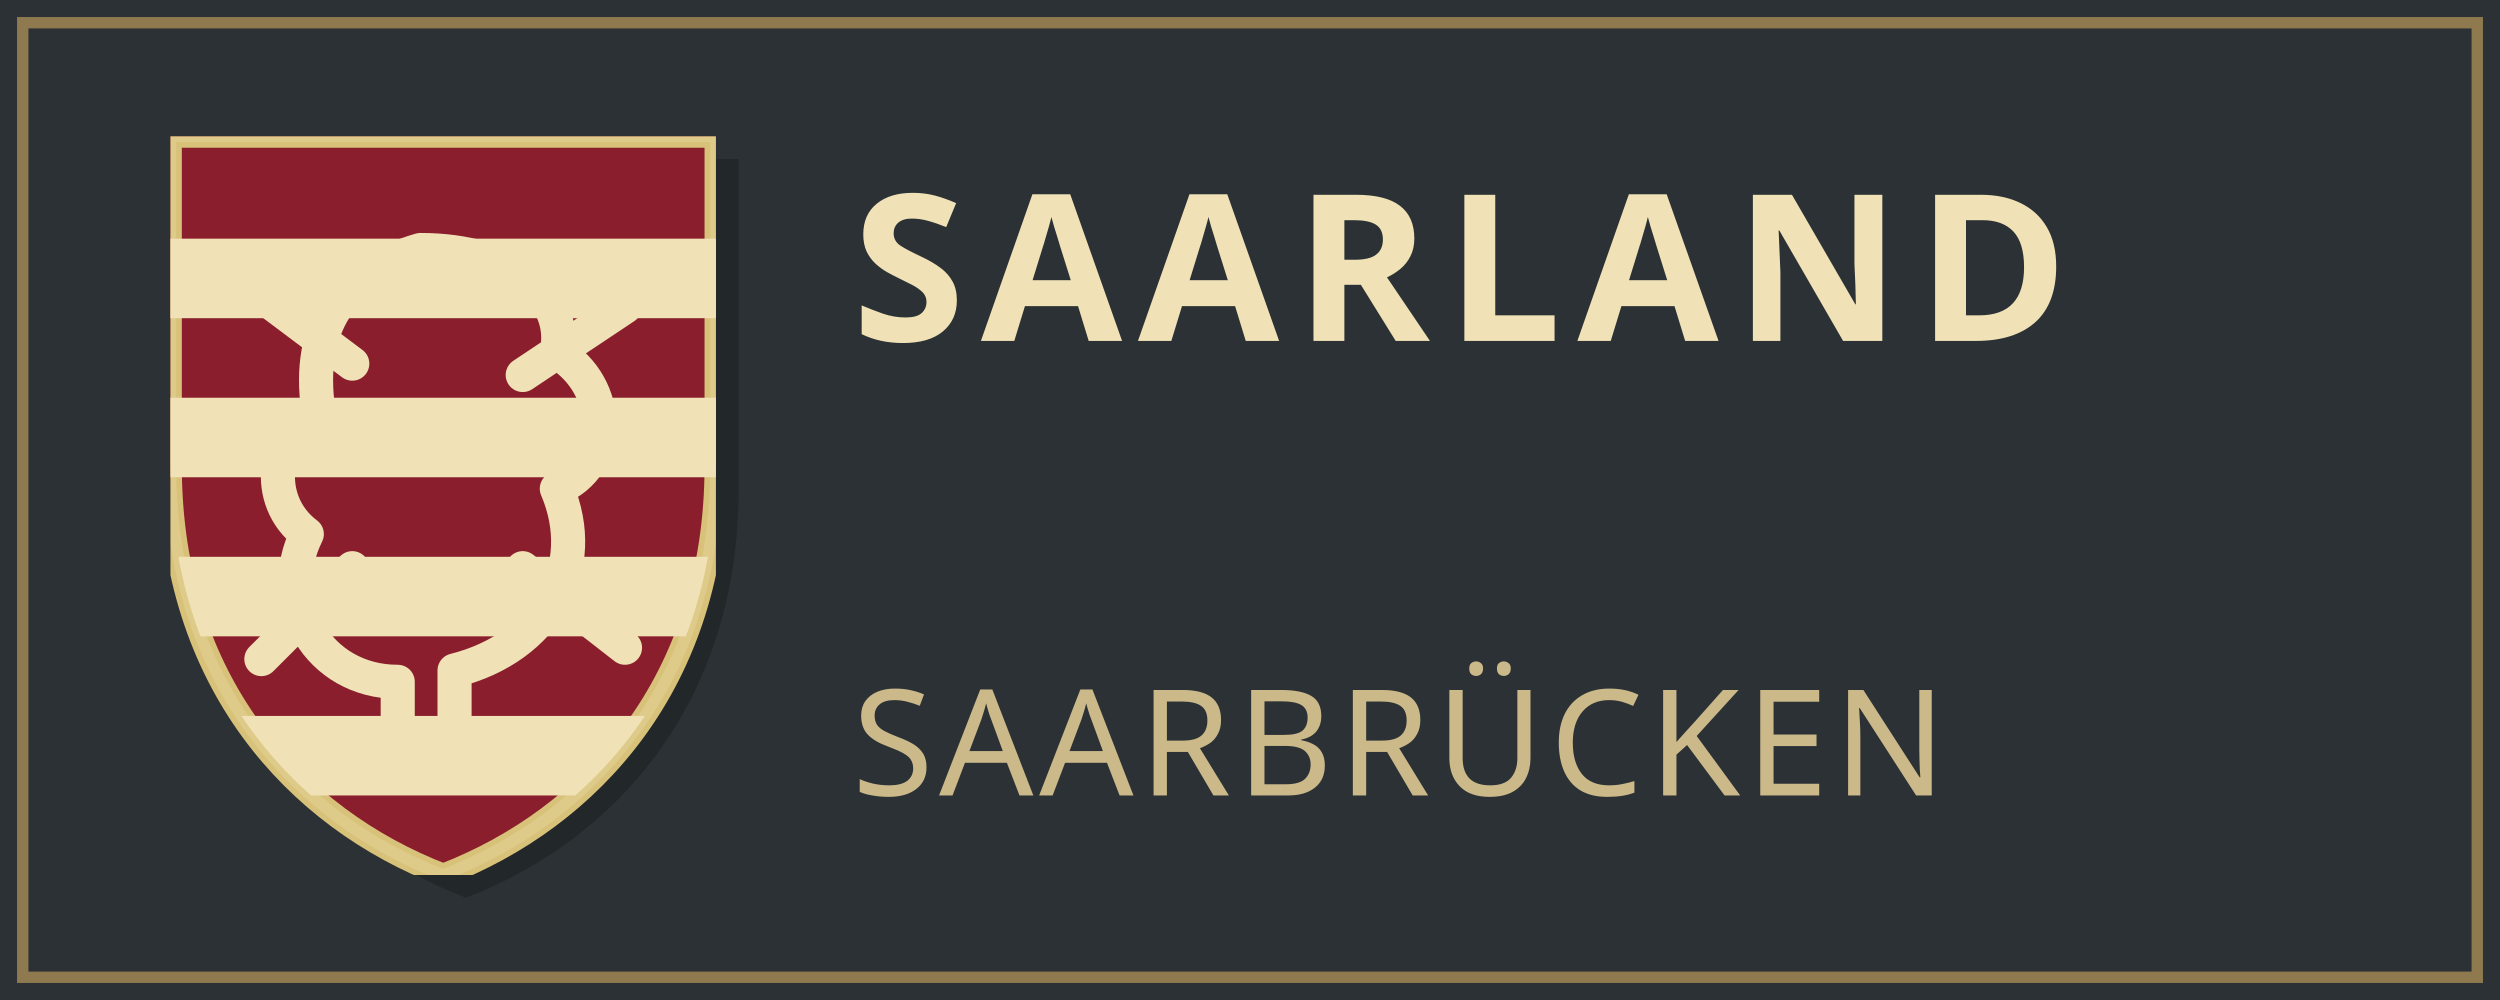
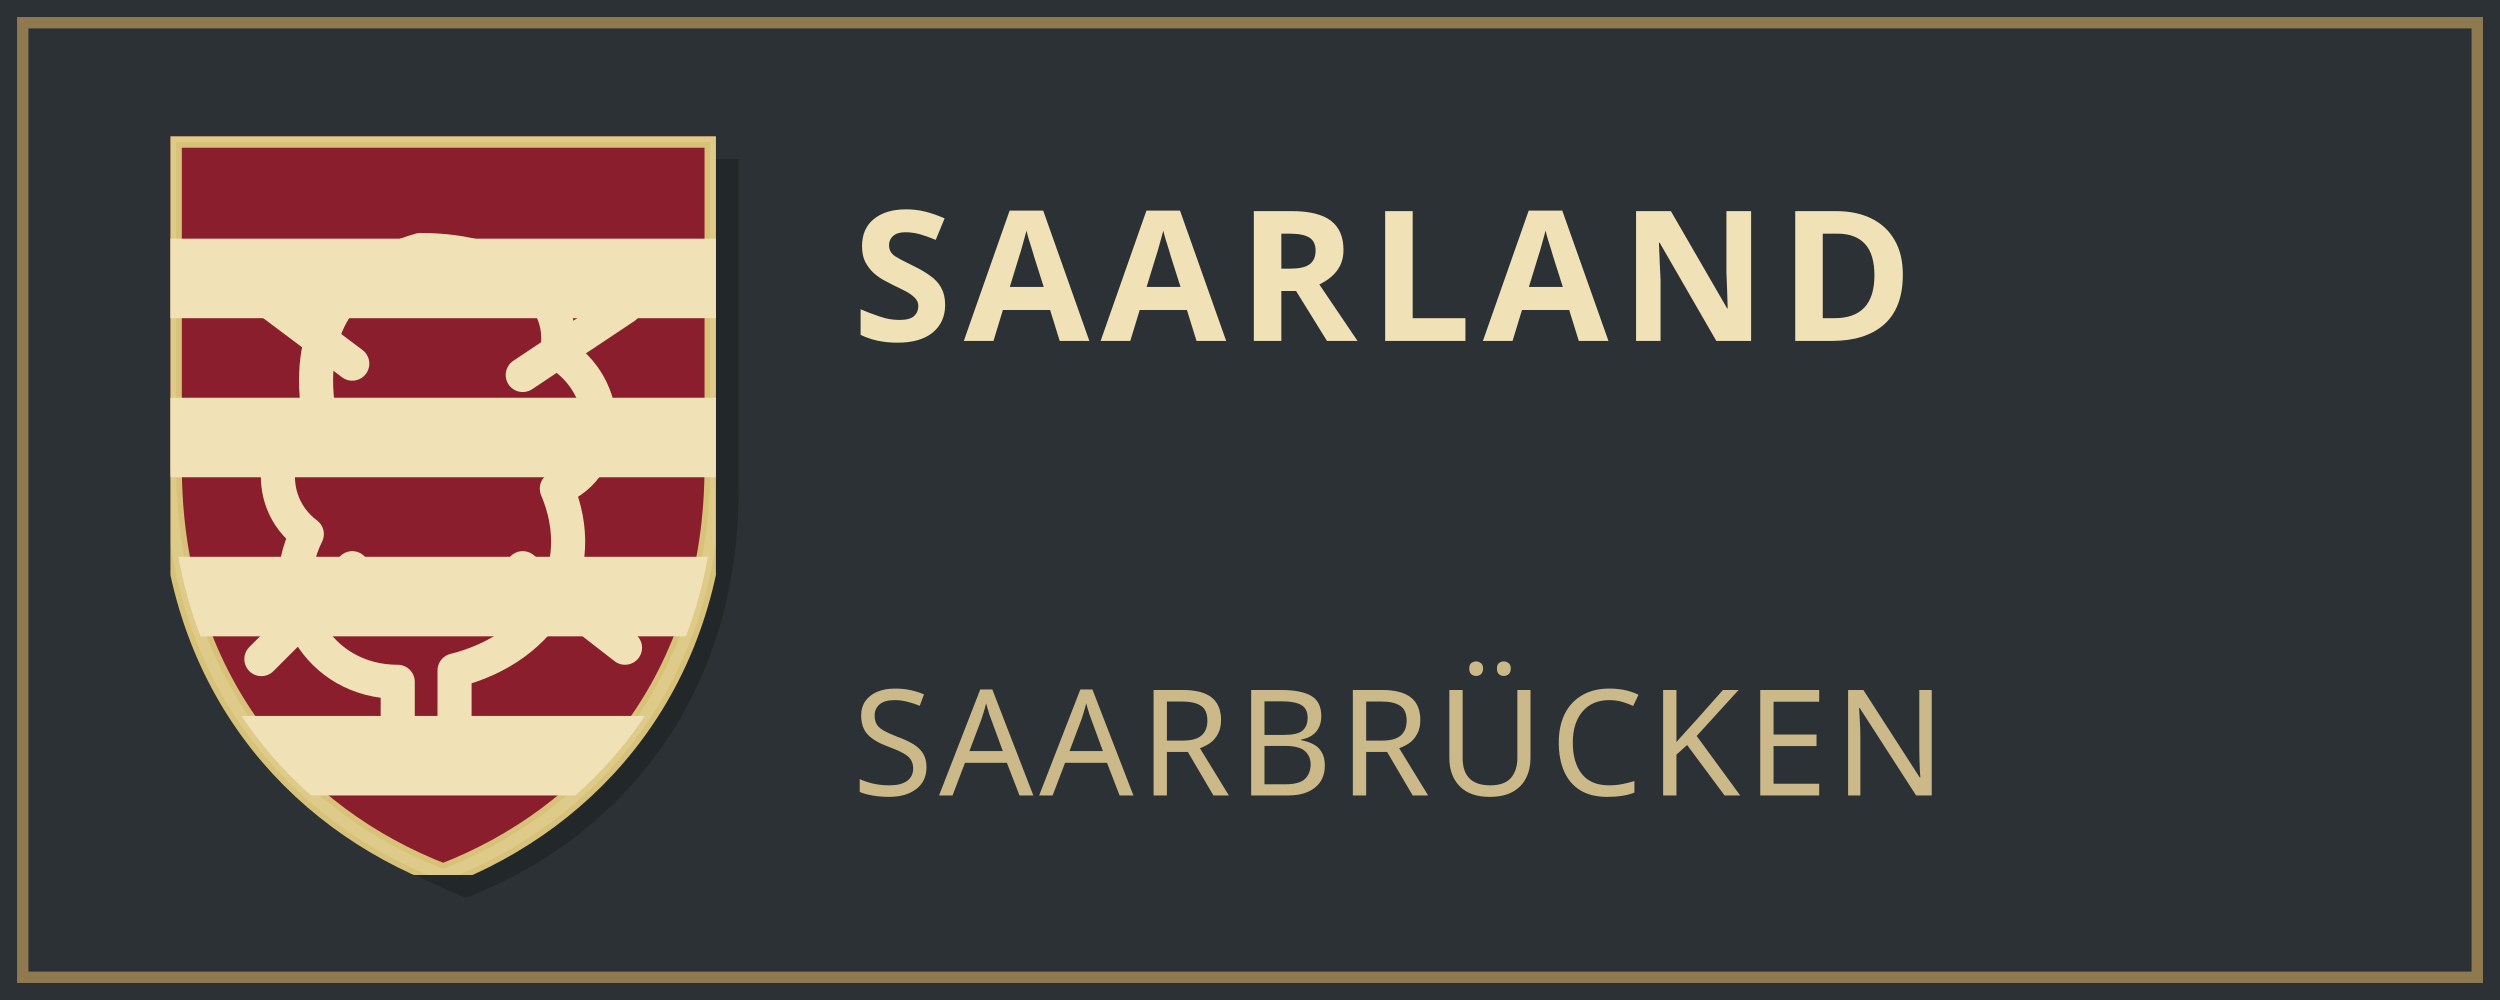
<svg xmlns="http://www.w3.org/2000/svg" width="220" height="88" viewBox="0 0 220 88">
  <defs>
    <symbol id="shield-base" viewBox="0 0 48 65">
      <path d="M0 0 H48 V29                C48 48 37 60 24 65                C11 60 0 48 0 29 Z" />
    </symbol>
    <symbol id="hessen-shield" viewBox="0 0 48 65">
      <use href="#shield-base" fill="#8B1E2D" stroke="#D8C27A" stroke-width="2" />
      <g clip-path="url(#shieldClip)">
        <rect x="0" y="9" width="48" height="7" fill="#F0E2B6" />
        <rect x="0" y="23" width="48" height="7" fill="#F0E2B6" />
        <rect x="0" y="37" width="48" height="7" fill="#F0E2B6" />
        <rect x="0" y="51" width="48" height="7" fill="#F0E2B6" />
        <path d="M22 10                  C15 12 12 17 13 24                  C9 26 8 32 12 35                  C9 41 13 48 20 48                  L20 56                  L25 56                  L25 47                  C33 45 37 38 34 31                  C39 29 39 22 34 19                  C35 14 30 10 22 10 Z" fill="none" stroke="#F0E2B6" stroke-width="3" stroke-linecap="round" stroke-linejoin="round" />
        <path d="M16 20 L8 14                  M31 21 L40 15                  M16 38 L8 46                  M31 38 L40 45" fill="none" stroke="#F0E2B6" stroke-width="3" stroke-linecap="round" />
      </g>
      <use href="#shield-base" fill="none" stroke="#F0E2B6" stroke-width="1" opacity="0.25" />
    </symbol>
    <clipPath id="shieldClip">
      <path d="M0 0 H48 V29                C48 48 37 60 24 65                C11 60 0 48 0 29 Z" />
    </clipPath>
  </defs>
  <rect x="0" y="0" width="220" height="88" fill="#2B3134" />
  <rect x="2" y="2" width="216" height="84" rx="0" fill="#2B3134" stroke="#8F7A4F" stroke-width="1" />
  <use href="#shield-base" x="17" y="14" width="48" height="65" fill="#111315" opacity="0.35" />
  <use href="#hessen-shield" x="15" y="12" width="48" height="65" />
-   <text x="75" y="30" font-family="Futura, 'Futura PT', 'Trebuchet MS', sans-serif" font-size="18" font-weight="700" letter-spacing="1.4" fill="#F0E2B6">
+   <text x="75" y="30" font-family="'D-DIN', 'DIN 1451', sans-serif" font-size="16" font-weight="700" letter-spacing="1" fill="#F0E2B6">
    SAARLAND
  </text>
-   <text x="75" y="50" font-family="Futura, 'Futura PT', 'Trebuchet MS', sans-serif" font-size="18" font-weight="700" letter-spacing="1.4" fill="#F0E2B6">
+   <text x="75" y="50" font-family="'D-DIN', 'DIN 1451', sans-serif" font-size="16" font-weight="700" letter-spacing="1" fill="#F0E2B6">
    
  </text>
-   <text x="75" y="70" font-family="Futura, 'Futura PT', 'Trebuchet MS', sans-serif" font-size="13" font-weight="400" letter-spacing="0.5" fill="#CBB98A">
+   <text x="75" y="70" font-family="'D-DIN', 'DIN 1451', sans-serif" font-size="13" font-weight="400" letter-spacing="0.5" fill="#CBB98A">
    SAARBRÜCKEN
  </text>
</svg>
